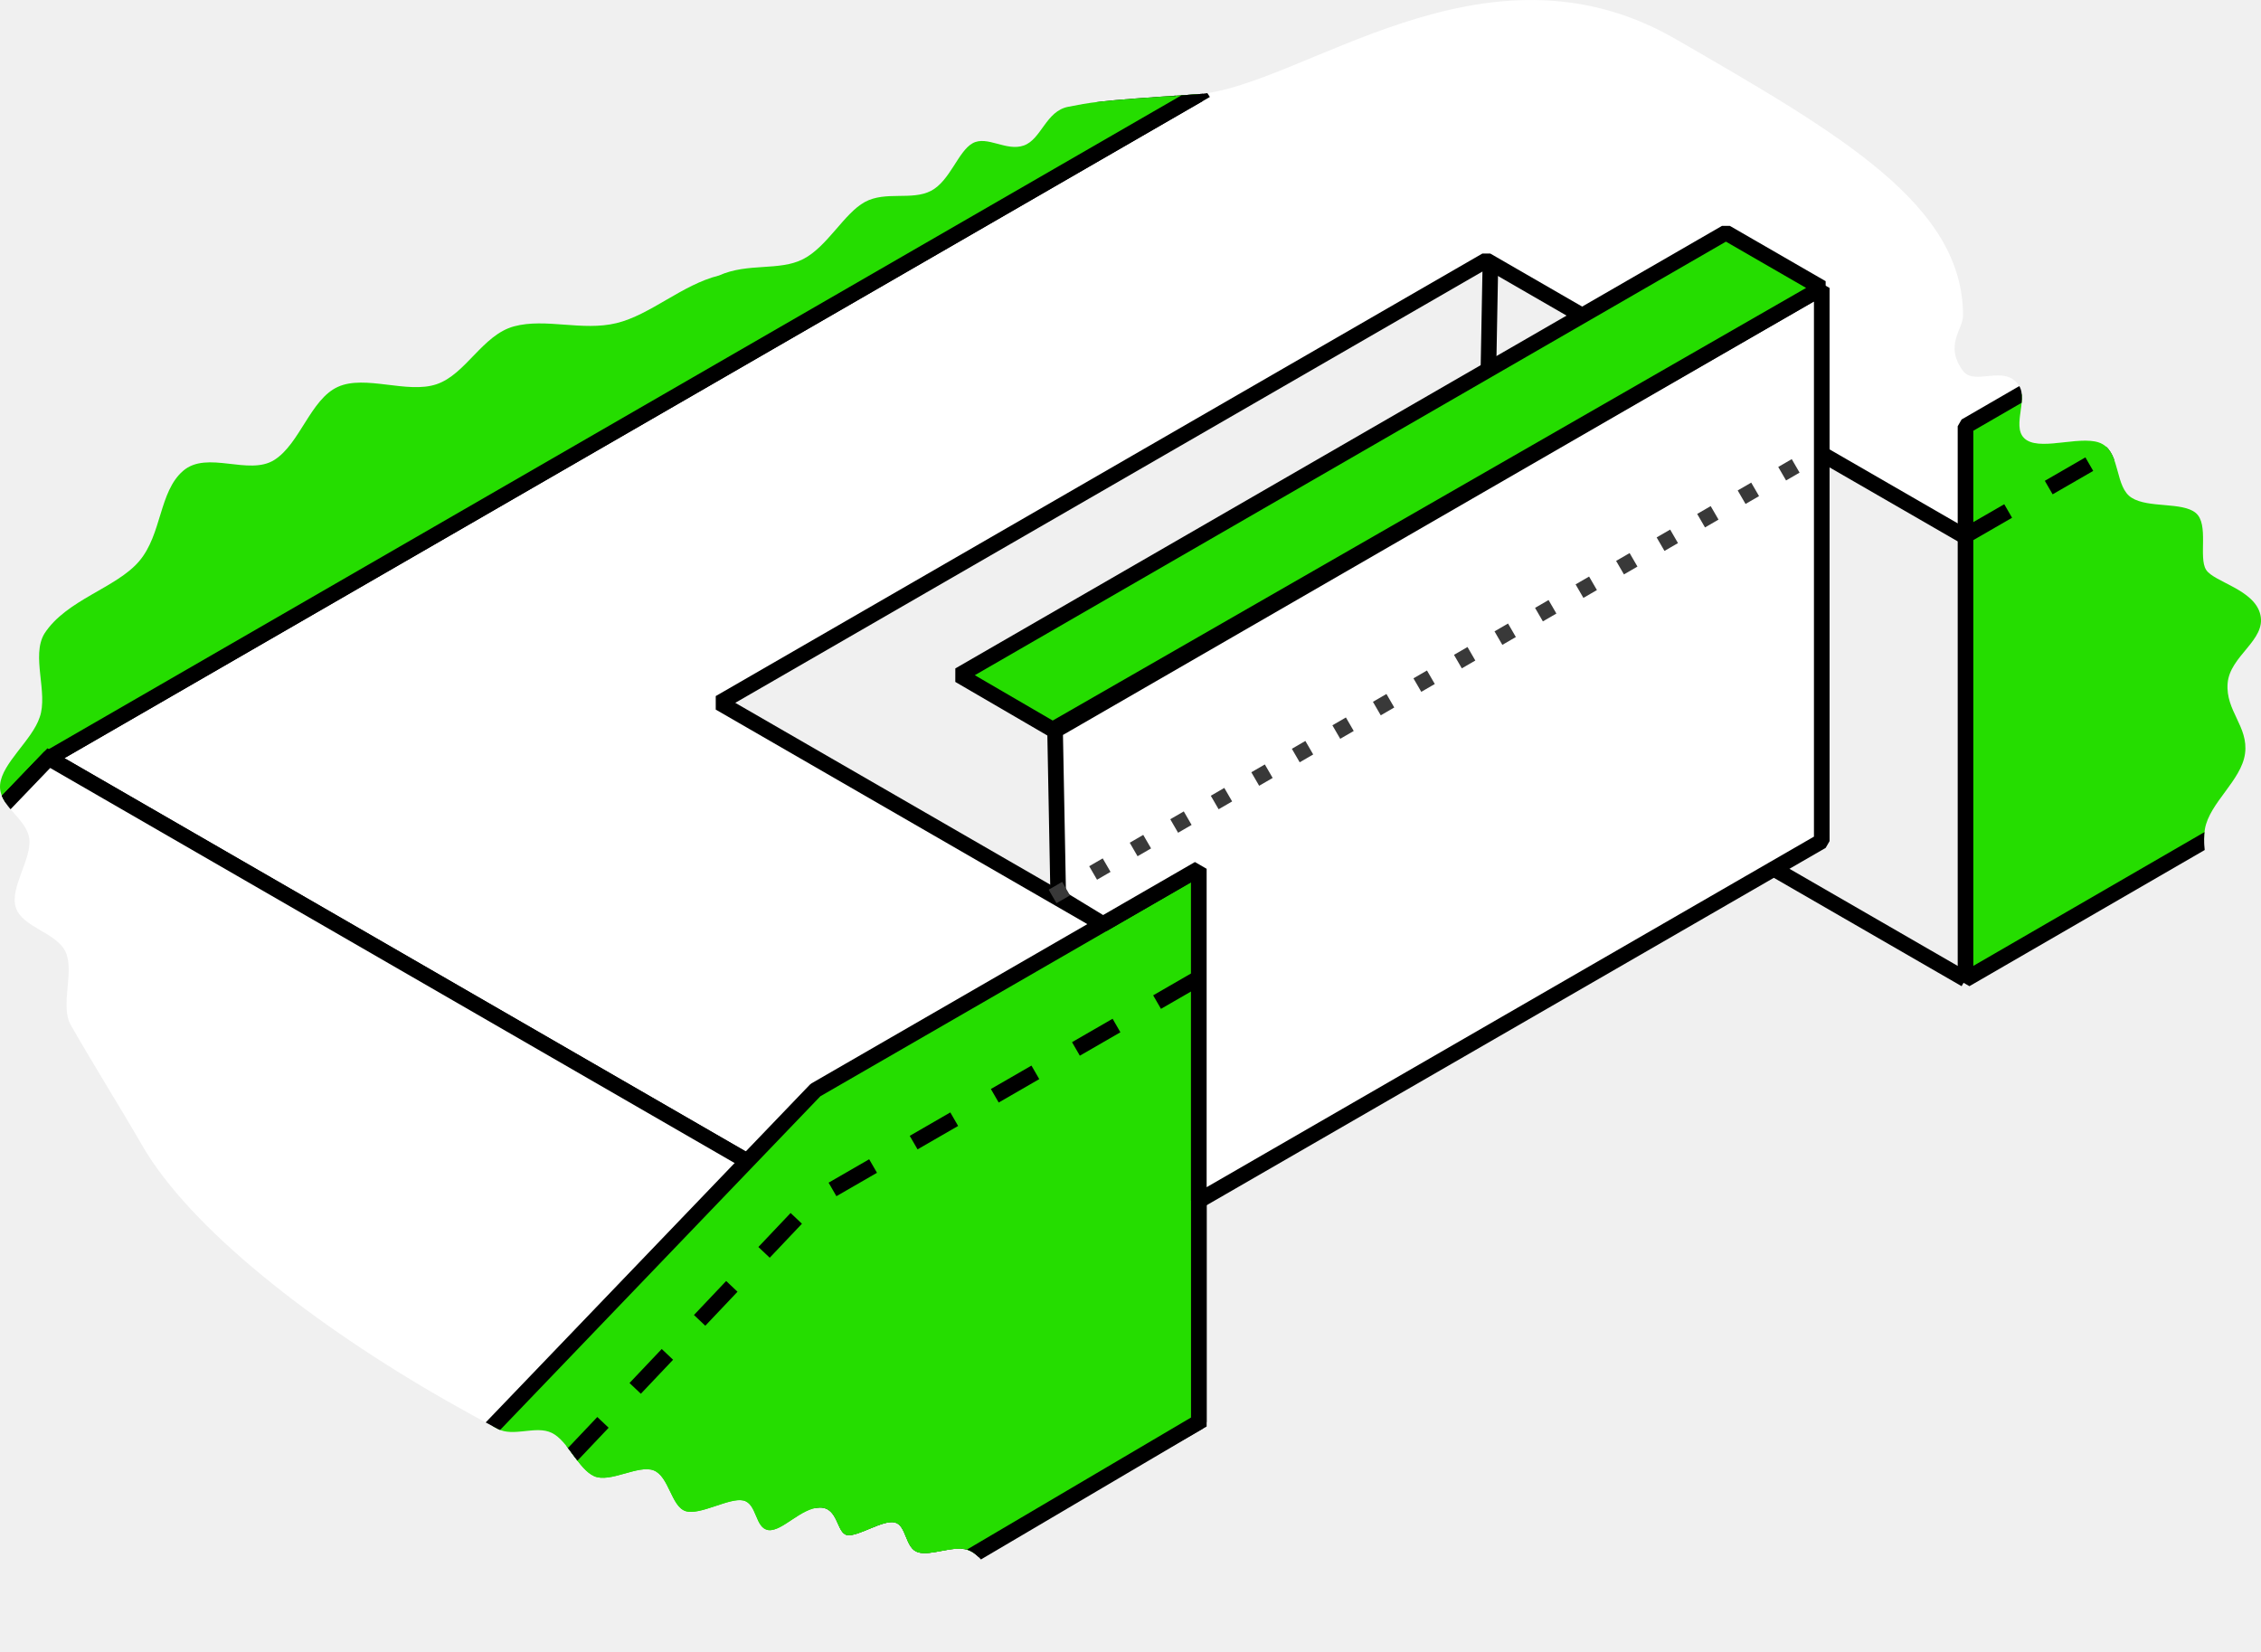
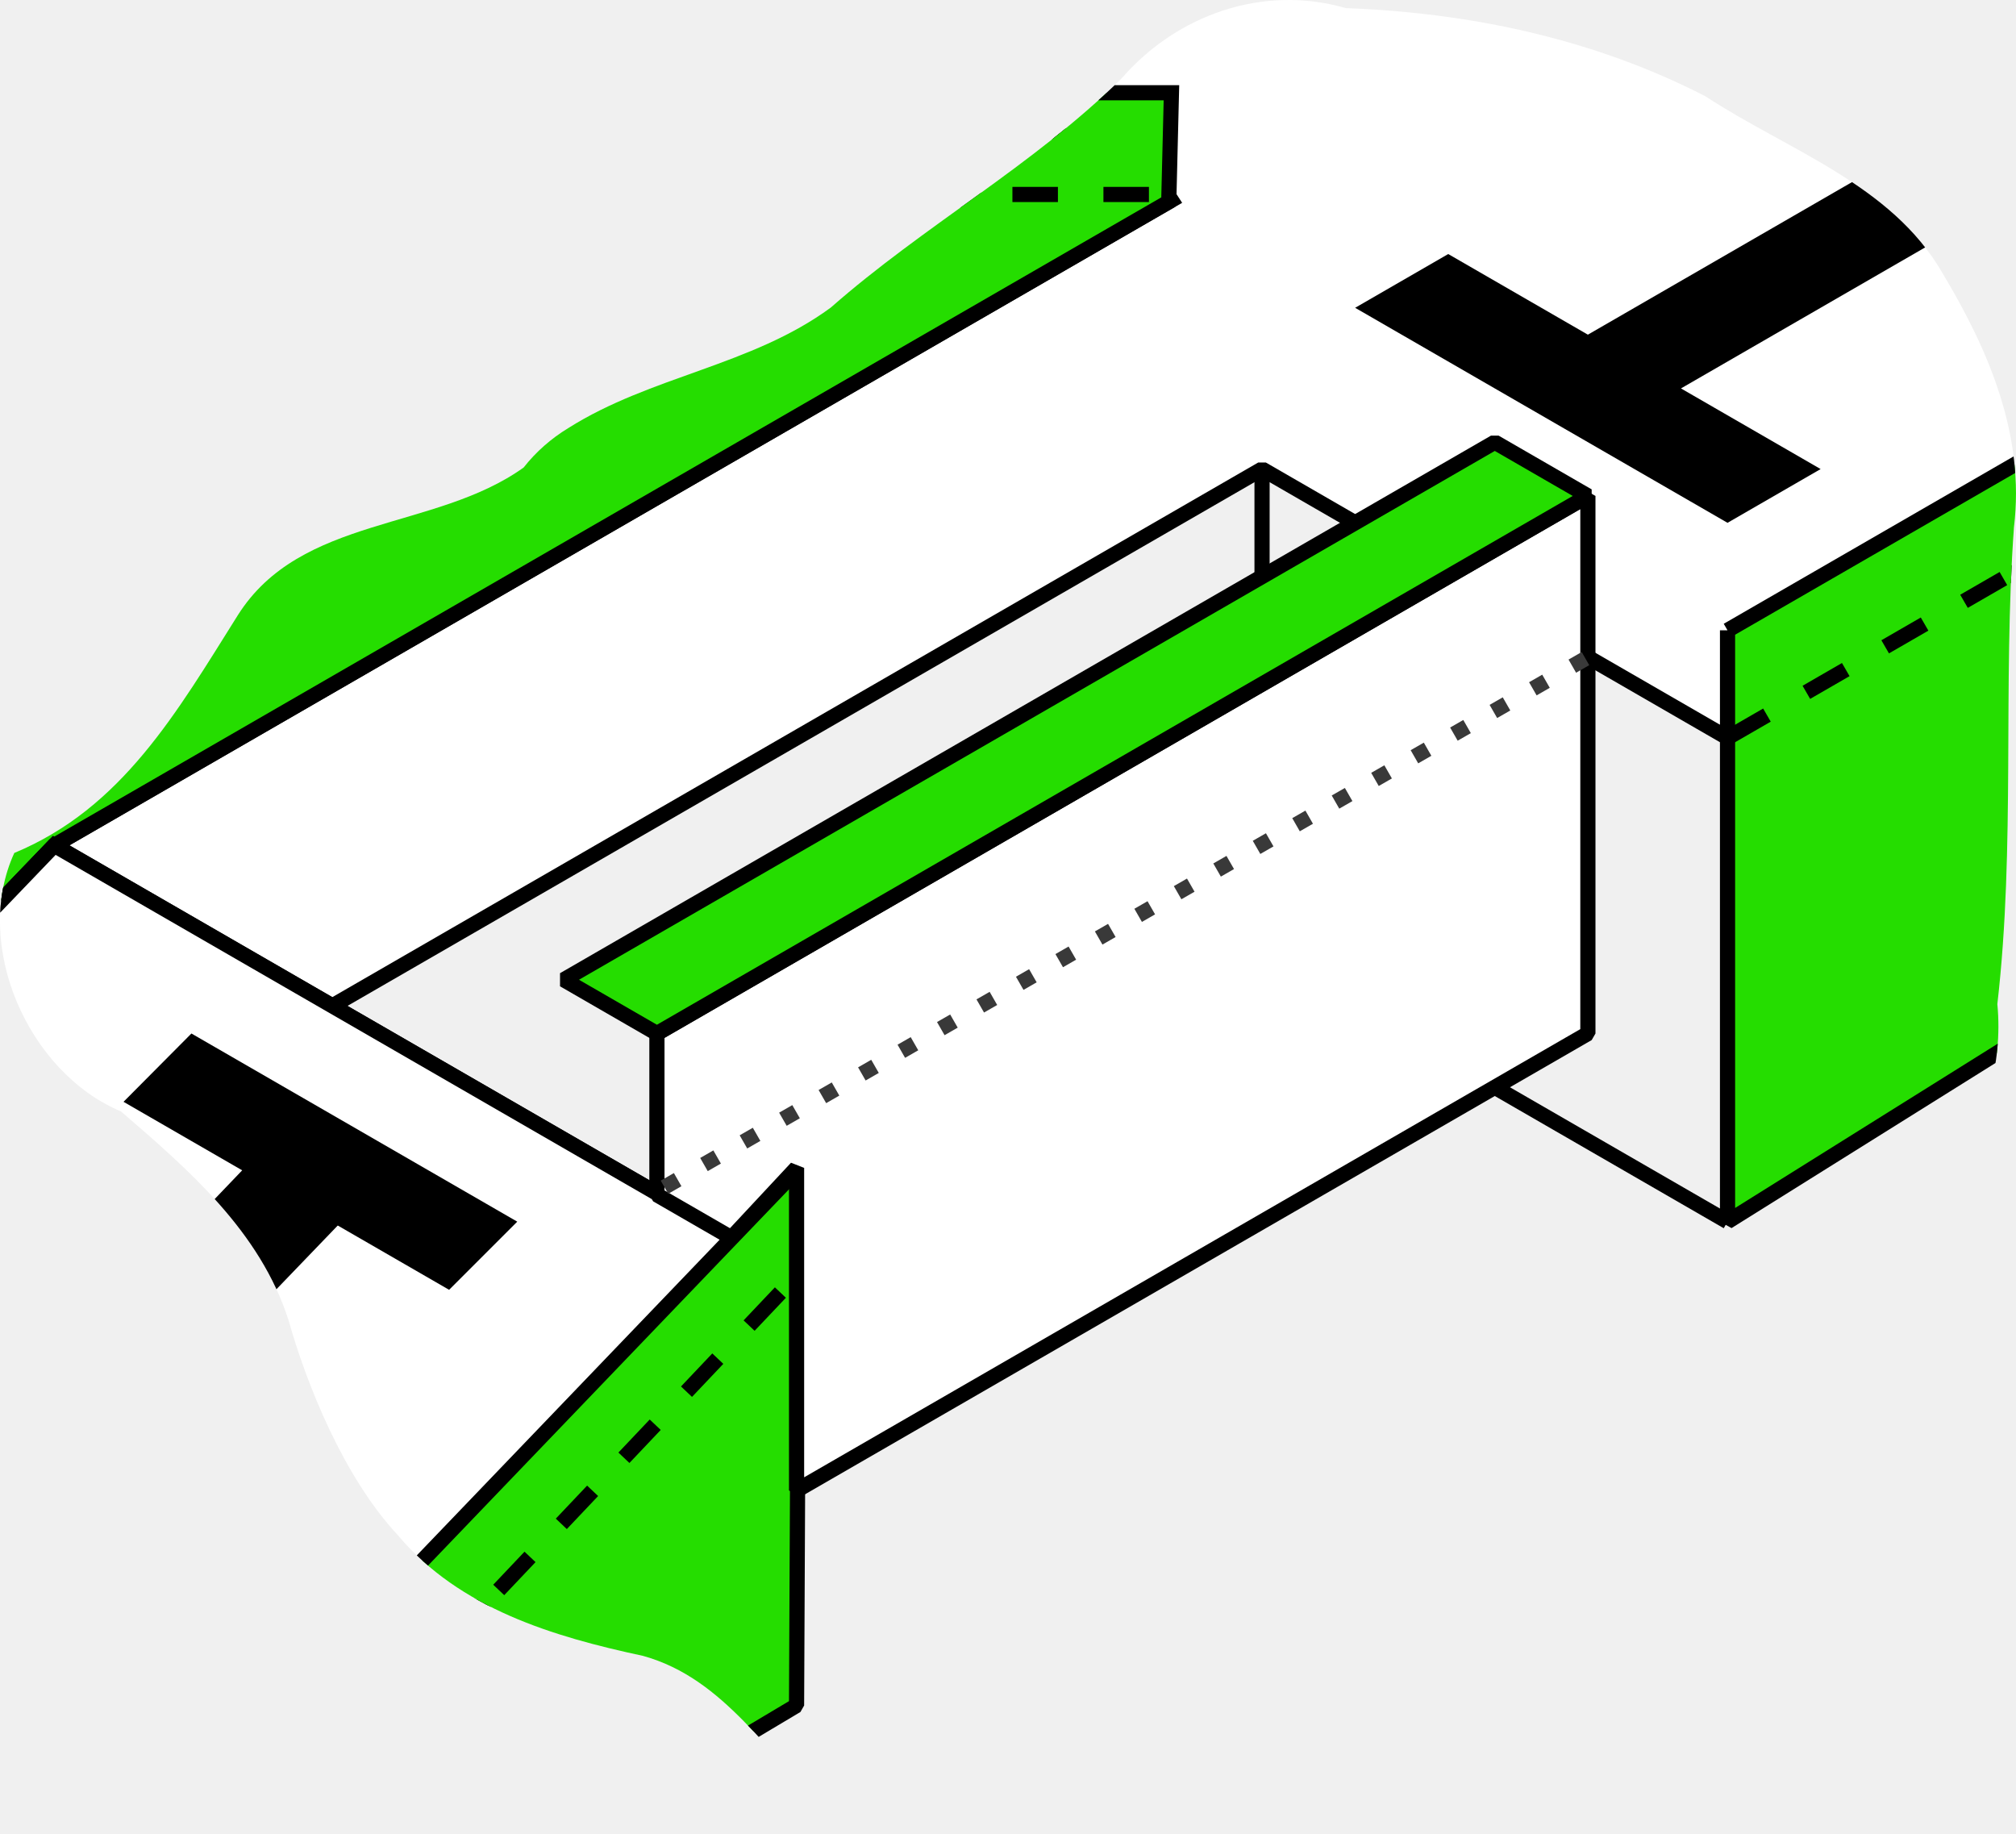
- <svg xmlns="http://www.w3.org/2000/svg" width="289.583" height="211.536" id="svg2" version="1.0" style="display:inline">
-   <defs id="defs4">
-     <marker orient="auto" refY="0" refX="0" id="Arrow1Mend" style="overflow:visible">
-       <path id="path890" d="M 0,0 5,-5 -12.5,0 5,5 0,0 z" style="fill-rule:evenodd;stroke:#000000;stroke-width:1pt;marker-start:none" transform="matrix(-0.4,0,0,-0.4,-4,0)" />
-     </marker>
-     <marker orient="auto" refY="0" refX="0" id="Arrow1Mstart" style="overflow:visible">
-       <path id="path887" d="M 0,0 5,-5 -12.5,0 5,5 0,0 z" style="fill-rule:evenodd;stroke:#000000;stroke-width:1pt;marker-start:none" transform="matrix(0.4,0,0,0.4,4,0)" />
-     </marker>
-     <marker orient="auto" refY="0" refX="0" id="Arrow1Lstart" style="overflow:visible">
-       <path id="path881" d="M 0,0 5,-5 -12.5,0 5,5 0,0 z" style="fill-rule:evenodd;stroke:#000000;stroke-width:1pt;marker-start:none" transform="matrix(0.8,0,0,0.8,10,0)" />
-     </marker>
-     <clipPath clipPathUnits="userSpaceOnUse" id="clipPath924">
-       <path id="path926" d="m 427.433,406.246 c -0.966,2.919 -4.824,5.868 -5.067,8.615 -0.244,2.747 3.379,4.283 3.736,6.903 0.357,2.62 -2.551,6.324 -1.715,8.862 0.836,2.538 5.165,3.152 6.358,5.652 1.193,2.5 -0.748,6.887 0.681,9.395 1.429,2.508 2.945,5.031 4.488,7.591 1.542,2.56 3.111,5.158 4.646,7.815 0.767,1.329 1.686,2.685 2.74,4.061 1.054,1.375 2.243,2.77 3.551,4.175 1.308,1.405 2.735,2.82 4.264,4.237 1.529,1.417 3.161,2.836 4.878,4.247 1.717,1.412 3.52,2.817 5.393,4.206 1.873,1.389 3.815,2.763 5.81,4.113 1.995,1.349 4.043,2.675 6.127,3.967 2.084,1.292 4.205,2.552 6.346,3.77 2.141,1.218 4.268,2.394 6.378,3.521 2.11,1.126 4.916,-0.476 6.987,0.541 2.071,1.017 3.406,4.654 5.431,5.545 2.025,0.891 5.631,-1.5 7.602,-0.752 1.971,0.747 2.253,4.633 4.096,5.22 1.844,0.587 5.606,-1.769 7.393,-1.361 1.788,0.408 1.483,3.58 3.226,3.793 1.744,0.213 4.199,-2.891 6.59,-2.891 2.391,0 2.114,3.327 3.51,3.533 1.395,0.206 4.558,-1.995 6.079,-1.622 1.521,0.373 1.311,3.32 2.971,3.821 1.66,0.501 4.476,-0.907 6.335,-0.317 1.858,0.591 2.72,3.181 4.726,3.822 2.007,0.641 4.087,1.299 6.241,1.952 2.154,0.653 4.382,1.303 6.684,1.93 2.301,0.627 4.676,1.23 7.124,1.791 2.448,0.561 4.951,1.08 7.503,1.537 2.552,0.457 5.153,0.852 7.796,1.166 2.643,0.314 5.327,0.546 8.047,0.678 2.72,0.132 5.474,0.163 8.257,0.075 2.783,-0.089 5.594,-0.297 8.426,-0.645 2.832,-0.348 5.686,-0.836 8.554,-1.482 2.868,-0.646 5.75,-1.451 8.64,-2.434 2.89,-0.983 5.787,-2.144 8.686,-3.503 22.75,-13.135 44.05,-18.765 61.372,-49.606 0.409,-2.822 0.903,-5.706 1.454,-8.647 0.551,-2.941 1.16,-5.941 1.799,-8.995 0.639,-3.055 -1.905,-6.521 -1.232,-9.683 0.674,-3.162 4.565,-6.019 5.22,-9.282 0.654,-3.263 -1.393,-7.648 -0.811,-11.007 0.582,-3.359 4.685,-6.229 5.14,-9.678 0.455,-3.449 -2.507,-5.448 -2.232,-8.982 0.275,-3.533 4.936,-5.513 4.199,-8.773 -0.737,-3.26 -5.945,-4.194 -6.952,-5.772 -1.007,-1.578 0.399,-5.847 -1.327,-7.286 -1.726,-1.439 -6.049,-0.585 -8.206,-1.942 -2.158,-1.356 -1.423,-5.542 -3.725,-6.871 -2.301,-1.329 -7.551,0.849 -9.709,-0.508 -2.158,-1.356 0.216,-5.073 -0.985,-6.972 -1.789,-2.828 -5.712,0.078 -7.182,-1.9 -2.439,-3.283 0,-5.315 0,-7.087 0,-14.173 -15.563,-23.159 -36.823,-35.433 -24.549,-14.173 -47.928,6.225 -61.372,7.087 -13.443,0.862 -13.517,1.055 -16.395,1.592 -2.878,0.537 -3.447,4.161 -5.7,4.962 -2.253,0.801 -4.697,-1.318 -6.559,-0.289 -1.861,1.03 -2.888,4.829 -5.337,6.101 -2.449,1.272 -5.822,-0.014 -8.468,1.427 -2.646,1.441 -4.818,5.736 -7.894,7.311 -3.076,1.575 -7.057,0.432 -10.795,2.107 -4.723,1.178 -8.755,5.039 -13.122,6.099 -4.367,1.061 -9.071,-0.678 -13.116,0.412 -4.045,1.091 -6.17,6.147 -9.926,7.415 -3.756,1.268 -9.144,-1.253 -12.645,0.34 -3.501,1.593 -4.861,7.299 -8.14,9.363 -3.278,2.065 -8.6,-1.28 -11.689,1.404 -3.089,2.684 -2.683,8.114 -5.616,11.564 -2.933,3.451 -9.333,4.923 -12.143,9.288 -1.714,2.866 0.517,7.575 -0.6,10.714 l 0,-5e-5 z" style="opacity:0.695;fill:#ffffff;fill-opacity:1;stroke:#000000;stroke-width:1;stroke-miterlimit:4;stroke-opacity:1;stroke-dasharray:none;display:inline" />
+ <svg xmlns="http://www.w3.org/2000/svg" width="265.799" height="241.692" id="svg241" version="1.0">
+   <defs id="defs243">
+     <clipPath clipPathUnits="userSpaceOnUse" id="clipPath407">
+       <path style="stroke-width:1px" d="m 303.196,194.082 c -11.699,8.388 -29.392,6.308 -37.7,19.491 -8.011,12.743 -15.229,25.424 -29.46,31.326 -5.548,12.076 1.737,28.893 14.066,34.074 8.982,7.742 18.328,15.82 22.083,27.495 2.35,8.34 7.228,20.672 14.443,28.39 8.114,9.659 20.47,13.357 32.299,15.886 10.894,3.024 16.401,13.206 24.326,20.134 9.539,7.456 18.525,0.168 30.079,-2.296 12.778,-3.065 21.232,-15.028 33.523,-19.199 10.599,-7.814 23.215,-17.155 33.483,-25.302 16.552,-4.688 26.882,-6.651 39.286,-17.143 7.555,-13.209 19.423,-25.734 17.867,-42.118 2.404,-20.869 0.687,-41.938 2.189,-62.841 1.471,-12.118 -3.303,-23.342 -9.441,-33.548 -6.725,-11.705 -20.491,-16.214 -31.229,-23.277 -14.698,-7.564 -30.984,-11.016 -47.417,-11.626 -10.862,-3.15 -22.273,0.841 -29.589,9.29 -11.634,11.462 -26.093,19.43 -38.321,30.186 -10.472,7.691 -23.716,8.998 -34.619,15.893 -2.243,1.363 -4.248,3.118 -5.869,5.184 z" id="path409" />
    </clipPath>
  </defs>
-   <g id="layer1" transform="translate(-422.3534,-314.3517)" style="display:inline">
-     <g id="g859" mask="none" clip-path="url(#clipPath924)">
-       <path id="path877" d="m 330.483,268.778 147.218,0.963 98.195,56.693 -147.293,0 -98.121,-57.656 z" style="fill:#ffffff;fill-opacity:1;stroke:#000000;stroke-width:2;stroke-linejoin:bevel;stroke-miterlimit:4;stroke-opacity:1;stroke-dasharray:none" />
-       <path id="path846" d="m 674.091,439.82 -61.372,-35.433 -98.195,56.693 61.372,35.433" style="fill:none;stroke:#000000;stroke-width:2;stroke-miterlimit:4;stroke-opacity:1;stroke-dasharray:none" />
-       <path id="path873" d="m 479.132,268.774 96.764,57.66 -147.293,85.039 98.195,56.693 49.098,-28.346 -61.372,-35.433 98.195,-56.693 61.372,35.433 122.425,-70.866 -196.39,-113.386 -120.994,69.899 z" style="fill:#ffffff;fill-opacity:1;stroke:#000000;stroke-width:2;stroke-linejoin:bevel;stroke-miterlimit:4;stroke-opacity:1;stroke-dasharray:none" />
-       <path id="path835" d="m 574.939,440.504 0,55.457 -48.22,27.84 0,-54.002 48.22,-29.294 z" style="stroke-width:1px" />
-       <path id="path841" d="M 403.214,595.057 526.798,468.166 575.896,439.82 l 0,56.693 -172.682,98.544 z" style="fill:#25dd00;fill-opacity:1;stroke:#000000;stroke-width:2;stroke-miterlimit:4;stroke-opacity:1;stroke-dasharray:none" />
-       <path id="path875" d="m 208.759,337.974 121.649,-68.232 98.195,56.693 -122.744,70.866 -97.1,-59.327 z" style="fill:#ffffff;fill-opacity:1;stroke:#000000;stroke-width:2;stroke-miterlimit:4;stroke-opacity:1;stroke-dasharray:none" />
-       <path id="path849" d="m 575.56,325.917 0.336,-13.656 -147.293,0 -122.744,70.866 0,155.906 122.744,-127.559 147.293,-85.039 -0.336,-0.517 z" style="fill:#25dd00;fill-opacity:1;stroke:#000000;stroke-width:2;stroke-miterlimit:4;stroke-opacity:1;stroke-dasharray:none" />
-       <path id="path879" d="m 207.346,326.988 123.062,-71.42 147.293,0 122.425,-70.866 0,14.173 -122.425,70.866 -147.293,0 -122.744,70.866 -0.319,-13.619 z" style="fill:#ffffff;fill-opacity:1;stroke:#000000;stroke-width:2;stroke-linejoin:bevel;stroke-miterlimit:4;stroke-opacity:1;stroke-dasharray:none" />
-       <path id="path851" d="m 207.703,483.06 98.156,55.973 0,-155.906 -98.195,-56.693 0.039,156.625 z" style="fill:#25dd00;fill-opacity:1;stroke:#000000;stroke-width:2;stroke-linejoin:bevel;stroke-miterlimit:4;stroke-opacity:1;stroke-dasharray:none" />
-       <path id="path857" d="m 600.126,184.702 196.39,113.386 0,14.173 -196.39,-113.386 0,-14.173 z" style="fill:none;stroke:#000000;stroke-width:2;stroke-linejoin:bevel;stroke-miterlimit:4;stroke-opacity:1;stroke-dasharray:none" />
-       <path id="path861" d="m 674.091,368.954 0,70.866 122.425,-70.866 0,-70.866 -122.425,70.866 z" style="fill:#25dd00;fill-opacity:1;stroke:#000000;stroke-width:2;stroke-linejoin:bevel;stroke-miterlimit:4;stroke-opacity:1;stroke-dasharray:none" />
-       <path id="path869" d="m 305.734,539.499 122.869,-128.025 98.195,56.693 -122.744,127.559 -98.321,-56.227 z" style="fill:#ffffff;fill-opacity:1;stroke:#000000;stroke-width:2;stroke-miterlimit:4;stroke-opacity:1;stroke-dasharray:none" />
-       <path id="path871" d="m 404.846,597.345 0,-16.25 121.952,-127.102 49.098,-28.346 0,70.866 -171.05,100.832 z" style="fill:#25dd00;fill-opacity:1;stroke:#000000;stroke-width:2;stroke-linejoin:bevel;stroke-miterlimit:4;stroke-opacity:1;stroke-dasharray:none" />
-       <path id="path848" d="m 613.247,347.812 -0.528,28.228 -0.319,28.346" style="stroke:#000000;stroke-width:2;stroke-miterlimit:4;stroke-opacity:1;stroke-dasharray:none" />
-       <path transform="translate(195.0714,161.9921)" id="path2038" d="M 479.286,220.82 601.444,150.269" style="stroke:#000000;stroke-width:2;stroke-miterlimit:4;stroke-opacity:1;stroke-dasharray:6, 6;stroke-dashoffset:0;display:inline" />
-       <path transform="translate(195.0714,161.9921)" id="path2034" d="m 209.607,434.759 121.802,-128.585 49.097,-28.346" style="fill:none;stroke:#000000;stroke-width:2;stroke-miterlimit:4;stroke-opacity:1;stroke-dasharray:6, 6;stroke-dashoffset:0;display:inline" />
-       <path transform="translate(195.0714,161.9921)" id="path2040" d="m 377.857,163.677 -143.319,0 -124.069,71.631 -98.195,-56.693 12.274,-7.087" style="fill:none;stroke:#000000;stroke-width:2;stroke-miterlimit:4;stroke-opacity:1;stroke-dasharray:6, 6;stroke-dashoffset:0;display:inline" />
+   <g id="layer1" transform="translate(-273.8112,-375.0217)">
+     <g transform="translate(39.66071,242.5658)" style="display:inline" id="g153" clip-path="url(#clipPath407)">
+       <path id="path877" d="m 338.257,263.192 147.218,0.963 98.195,56.693 -147.293,0 -98.121,-57.656 z" style="fill:#ffffff;fill-opacity:1;stroke:#000000;stroke-width:2;stroke-linejoin:bevel;stroke-miterlimit:4;stroke-opacity:1;stroke-dasharray:none;display:inline" transform="translate(-195.0714,-161.9921)" />
+       <path id="path846" d="m 656.988,455.495 -61.372,-35.433 -67.509,38.976" style="fill:none;stroke:#000000;stroke-width:2;stroke-miterlimit:4;stroke-opacity:1;stroke-dasharray:none;display:inline" transform="translate(-195.0714,-161.9921)" />
+       <path id="path873" d="m 486.906,263.187 96.764,57.66 -147.293,85.039 98.195,56.693 -0.329,0.002 -61.372,-35.433 122.744,-70.866 61.372,35.433 L 804.29,306.674 607.9,193.289 486.906,263.187 z" style="fill:#ffffff;fill-opacity:1;stroke:#000000;stroke-width:2;stroke-linejoin:bevel;stroke-miterlimit:4;stroke-opacity:1;stroke-dasharray:none;display:inline" transform="translate(-195.0714,-161.9921)" />
+       <path id="path841" d="M 410.988,589.471 534.573,462.58 410.988,589.471 z" style="fill:#25dd00;fill-opacity:1;stroke:#000000;stroke-width:2;stroke-miterlimit:4;stroke-opacity:1;stroke-dasharray:none;display:inline" transform="translate(-195.0714,-161.9921)" />
+       <path id="path875" d="m 216.534,332.387 121.649,-68.232 98.195,56.693 -122.744,70.866 -97.1,-59.327 z" style="fill:#ffffff;fill-opacity:1;stroke:#000000;stroke-width:2;stroke-miterlimit:4;stroke-opacity:1;stroke-dasharray:none;display:inline" transform="translate(-195.0714,-161.9921)" />
+       <path id="path849" d="m 583.334,320.33 0.336,-13.656 -147.293,0 -122.744,70.866 0,155.906 122.744,-127.559 147.293,-85.039 -0.336,-0.517 z" style="fill:#25dd00;fill-opacity:1;stroke:#000000;stroke-width:2;stroke-miterlimit:4;stroke-opacity:1;stroke-dasharray:none;display:inline" transform="translate(-195.0714,-161.9921)" />
+       <path id="path879" d="m 215.12,321.402 123.062,-71.42 147.293,0 122.425,-70.866 0,14.173 -122.425,70.866 -147.293,0 -122.744,70.866 -0.319,-13.619 z" style="fill:#ffffff;fill-opacity:1;stroke:#000000;stroke-width:2;stroke-linejoin:bevel;stroke-miterlimit:4;stroke-opacity:1;stroke-dasharray:none;display:inline" transform="translate(-195.0714,-161.9921)" />
+       <path id="path851" d="m 215.477,477.473 98.156,55.973 0,-155.906 -98.195,-56.693 0.039,156.625 z" style="fill:#25dd00;fill-opacity:1;stroke:#000000;stroke-width:2;stroke-linejoin:bevel;stroke-miterlimit:4;stroke-opacity:1;stroke-dasharray:none;display:inline" transform="translate(-195.0714,-161.9921)" />
+       <path id="path857" d="m 607.9,179.115 196.39,113.386 0,14.173 -196.39,-113.386 0,-14.173 z" style="fill:none;stroke:#000000;stroke-width:2;stroke-linejoin:bevel;stroke-miterlimit:4;stroke-opacity:1;stroke-dasharray:none;display:inline" transform="translate(-195.0714,-161.9921)" />
+       <path id="path861" d="m 656.988,377.543 0,77.953 147.302,-92.128 0,-70.866 -147.302,85.042 z" style="fill:#25dd00;fill-opacity:1;stroke:#000000;stroke-width:2;stroke-linejoin:bevel;stroke-miterlimit:4;stroke-opacity:1;stroke-dasharray:none;display:inline" transform="translate(-195.0714,-161.9921)" />
+       <path id="path869" d="m 313.508,533.912 122.869,-128.025 98.195,56.693 -122.744,127.559 -98.321,-56.227 z" style="fill:#ffffff;fill-opacity:1;stroke:#000000;stroke-width:2;stroke-miterlimit:4;stroke-opacity:1;stroke-dasharray:none;display:inline" transform="translate(-195.0714,-161.9921)" />
+       <path id="path871" d="m 412.62,591.759 0,-16.25 121.952,-127.102 -0.329,70.868 -121.624,72.484 z" style="fill:#25dd00;fill-opacity:1;stroke:#000000;stroke-width:2;stroke-linejoin:bevel;stroke-miterlimit:4;stroke-opacity:1;stroke-dasharray:none;display:inline" transform="translate(-195.0714,-161.9921)" />
+       <path id="path848" d="m 595.616,356.283 0,63.78 0,0" style="stroke:#000000;stroke-width:2;stroke-miterlimit:4;stroke-opacity:1;stroke-dasharray:none;display:inline" transform="translate(-195.0714,-161.9921)" />
+       <g id="g105" style="display:inline" transform="translate(-4.5,8.536543)">
+         <path style="stroke-width:1px" d="m 300.719,267.25 0,0 z m -28.469,9.207 -106.531,111.262 12.25,7.094 L 285.375,283.195 272.25,276.457 z" id="path80" />
+         <path style="stroke-width:1px" d="m 613.719,129.062 0,14.156 73.625,42.531 -466.406,269.281 -73.656,-42.5 30.688,-17.719 -12.265,-7.092 -42.954,24.811 98.188,56.688 L 711.906,185.75 699.625,178.656 613.719,129.062 z" id="path84" />
+         <path style="stroke-width:1px" d="m 417.329,65.28 -85.921,49.606 12.274,7.087 73.646,-42.52 92.046,53.141 -61.37,35.444 -18.412,-10.63 -12.274,7.087 49.098,28.346 12.274,-7.087 -18.412,-10.63 73.658,-42.531 -116.609,-67.314 z" id="path894" />
+         <path style="stroke-width:1px" d="m 331.786,114.442 -147.67,0.444 12.274,7.087 147.293,0 -11.897,-7.531 z" id="path899" />
+         <path style="stroke-width:1px" d="m 184.286,114.442 -61.542,35.877 12.274,7.087 61.372,-35.433 -12.104,-7.531 z" id="path901" />
+         <path style="stroke-width:1px" d="m 24.562,242.438 -85.938,49.625 12.281,7.062 73.656,-42.5 0,-14.188 z m -85.938,49.625 -12.281,7.062 153.438,88.594 L 92.062,380.625 -61.375,292.062 z" id="path905" />
+         <path style="stroke-width:1px" d="m 337.545,265.75 42.96,24.803 -8.985,8.985 -42.927,-24.784 8.952,-9.005 z" id="path883" transform="translate(-73.65625,-5.586603)" />
+       </g>
+       <path id="path66" d="m 128.881,160.949 3.069,0 3.069,0 3.069,0 c 0,0 1.981,-0.006 3.006,-0.375 1.025,-0.369 2.824,-1.751 2.824,-1.751 l 5.435,-4.163 c 0,0 1.169,-0.881 2.309,-2.818 1.124,-1.91 1.63,-8.388 2.918,-12.481 0.792,-1.598 5.601,-5.109 5.601,-5.109 0,0 4.345,-2.651 5.164,-4.109 0.819,-1.458 0.426,-3.408 0.426,-3.408 l -0.066,-1.219 -5.217,4.075 -5.217,4.075 -5.217,4.075 -5.217,4.075 -3.989,3.012 -3.989,3.012 -3.989,3.012 -3.989,3.012 0,1.772 0,1.772 0,1.772 0,1.772 3e-5,0 z" style="fill:#fff000;fill-opacity:1;stroke:#000000;stroke-width:0.5;stroke-linejoin:bevel;stroke-miterlimit:4;stroke-opacity:1;stroke-dasharray:none;display:inline" transform="translate(-4.5,8.536543)" />
+       <path id="path860" d="m 110.893,142.778 20.443,-8.758 c 0,0 13.885,-18.519 15.957,-19.134 2.014,-0.598 18.148,8.277 18.412,10.63 0.264,2.353 -20.866,16.299 -20.866,16.299 l -15.957,12.047 -17.988,-11.084 z" style="fill:#fff000;fill-opacity:1;stroke:#000000;stroke-width:0.5;stroke-linejoin:bevel;stroke-miterlimit:4;stroke-opacity:1;stroke-dasharray:none;display:inline" transform="translate(-4.5,8.536543)" />
+       <path id="path858" d="m 128.881,153.862 -2.301,-1.329 -2.301,-1.329 -2.301,-1.329 -9.095,-5.514 c 0,0 -2.122,-1.621 -2.287,-1.067 -0.167,0.562 0.182,1.886 0.182,1.886 l 0.307,1.949 0.307,1.949 c 0.056,2.275 1.118,2.417 2.992,3.499 1.611,0.93 3.759,2.17 5.907,3.41 2.148,1.24 4.296,2.48 5.907,3.41 1.611,0.93 2.685,1.55 2.685,1.55 l 0,-7.087 z" style="fill:#fff000;fill-opacity:1;stroke:#000000;stroke-width:0.5;stroke-miterlimit:4;stroke-opacity:1;stroke-dasharray:none;display:inline" transform="translate(-4.5,8.536543)" />
+       <path id="path862" d="m 110.714,143.013 8.347,-8.993 8.592,4.961 1.227,14.882 -18.167,-10.849 z" style="fill:#fff000;fill-opacity:1;stroke:#000000;stroke-width:0.5;stroke-miterlimit:4;stroke-opacity:1;stroke-dasharray:none;display:inline" transform="translate(-4.5,8.536543)" />
+       <path id="path876" d="m 124.214,143.786 c -2.414,1.386 -1.471,-10.475 -1.471,-10.475 l 2.762,-0.531 2.762,-0.531 1.074,-0.443 1.074,-0.443 1.074,-0.443 c 0,0 0.721,-0.602 1.074,-0.443 1.14,0.513 1.104,2.811 1.227,3.543 l 0,2.48 0,1.772 c 0,0 -7.179,4.138 -9.576,5.515 z" style="fill:#fff000;fill-opacity:1;stroke:#000000;stroke-width:0.5;stroke-miterlimit:4;stroke-opacity:1;stroke-dasharray:none;display:inline" transform="translate(-4.5,8.536543)" />
+       <path id="path878" d="m 122.744,133.311 -1.227,-0.709 -2.455,-1.417 -2.455,-1.417 -1.338,-1.062 c 0,0 -1.117,1.353 -1.117,2.125 l 0,4.961 0,2.48 2.455,1.417 2.455,1.417 c 1.815,0.764 3.093,2.367 4.91,2.835 0.767,-0.443 0.331,-2.19 0.331,-3.43 0,-1.24 -0.21,-2.362 -0.331,-4.01 -0.18,-0.966 -1.227,-3.189 -1.227,-3.189 z" style="fill:#fff000;fill-opacity:1;stroke:#000000;stroke-width:0.5;stroke-linejoin:bevel;stroke-miterlimit:4;stroke-opacity:1;stroke-dasharray:none;display:inline" transform="translate(-4.5,8.536543)" />
+       <path id="path880" d="m 132.563,130.476 -1.227,-0.709 -1.841,-1.063 -2.148,-1.24 -0.921,-0.531 c -3.197,-0.403 -7.608,0.292 -9.513,0.886 -1.905,0.594 -1.623,1.041 -1.623,1.041 l 1.316,0.908 2.455,1.417 2.455,1.417 1.227,0.709 c 0,0 2.467,0.172 3.682,0 0.843,-0.119 1.671,-0.375 2.455,-0.709 1.304,-0.555 3.682,-2.126 3.682,-2.126 z" style="fill:#fff000;fill-opacity:1;stroke:#000000;stroke-width:0.5;stroke-linejoin:bevel;stroke-miterlimit:4;stroke-opacity:1;stroke-dasharray:none;display:inline" transform="translate(-4.5,8.536543)" />
+       <path id="path882" d="m 128.881,153.862 c 0,0 10.563,-7.199 10.826,-8.149 0.263,-0.949 -1.004,-2.7 -1.004,-2.7 l -4.912,-4.742 -6.137,3.543 1.227,12.047 z" style="fill:#fff000;fill-opacity:1;stroke:#000000;stroke-width:0.5;stroke-miterlimit:4;stroke-opacity:1;stroke-dasharray:none;display:inline" transform="translate(-4.5,8.536543)" />
+       <path id="path888" d="m 116.607,135.437 c -0.446,-0.054 -1.227,0.354 -1.227,0.354 l -1.227,0.354 -1.227,0.354 c 0,0 -1.028,0.09 -1.227,0.354 -0.199,0.265 0,0.709 0,0.709 l 0,0.709 0,0.709 c 0,0 -0.177,0.402 0,0.709 0.177,0.307 1.227,0.709 1.227,0.709 l 1.227,0.709 1.227,0.709 c 0,0 0.84,0.644 1.227,0.709 0.387,0.065 0.921,-0.177 0.921,-0.177 l 0.921,-0.177 0.921,-0.177 c 0,0 0.684,0.027 0.921,-0.177 0.236,-0.205 0.307,-0.886 0.307,-0.886 l 0.307,-0.886 0.307,-0.886 c 0,0 0.444,-0.518 0.307,-0.886 -0.137,-0.368 -1.227,-0.709 -1.227,-0.709 l -1.227,-0.709 -1.227,-0.709 c 0,0 -0.782,-0.654 -1.227,-0.709 z" style="fill:#ffa100;fill-opacity:1;stroke:#000000;stroke-width:0.5;stroke-miterlimit:4;stroke-opacity:1;stroke-dasharray:none;display:inline" transform="translate(-4.5,8.536543)" />
+       <path id="path891" d="m 120.289,141.815 -2.762,-0.532 c 0,0 -0.608,-0.061 -0.921,-0.177 -0.312,-0.116 -0.921,-0.531 -0.921,-0.531 l -1.841,-1.063 c 0,0 -0.723,-0.334 -0.921,-0.531 -0.198,-0.198 -0.307,-0.531 -0.307,-0.531 l -0.921,-1.594" style="fill:none;stroke:#000000;stroke-width:0.5;stroke-miterlimit:4;stroke-opacity:1;stroke-dasharray:none;display:inline" transform="translate(-4.5,8.536543)" />
+       <path id="path893" d="m 147.007,131.869 12.547,-11.213 1.516,0.975" style="fill:#000000;fill-opacity:1;stroke:none;display:inline" transform="translate(-4.5,8.536543)" />
+       <path id="path895" d="m 142.997,129.729 8.983,-13.303 1.555,0.898 -10.538,12.406 z" style="stroke-width:1px;display:inline" transform="translate(-4.5,8.536543)" />
+       <path id="path897" d="m 116.871,131.29 -1.414,0.884 0.221,1.503 1.193,0.707 1.282,-0.972 0,-1.326 -1.282,-0.795 z" style="stroke-width:1px;display:inline" transform="translate(-4.5,8.536543)" />
+       <path id="path900" d="m 119.656,134.229 1.237,-0.641 1.26,0.707 -0.022,1.414 -1.171,0.729 -1.282,-0.795 -0.022,-1.414 z" style="stroke-width:1px;display:inline" transform="translate(-4.5,8.536543)" />
+       <path id="path902" d="m 111.811,142.25 -1.237,0.84 1.149,2.917 16.838,9.06 0,-2.077 -8.706,-8.309 -8.043,-2.431 z" style="fill:#fff000;fill-opacity:1;stroke-width:1px;display:inline" transform="translate(-4.5,8.536543)" />
+       <path id="path2034" d="M 217.381,429.172 339.183,300.588" style="fill:none;stroke:#000000;stroke-width:2;stroke-miterlimit:4;stroke-opacity:1;stroke-dasharray:6, 6;stroke-dashoffset:0;display:inline" />
+       <path id="path2038" d="M 461.916,229.724 609.219,144.682" style="stroke:#000000;stroke-width:2;stroke-miterlimit:4;stroke-opacity:1;stroke-dasharray:6, 6;stroke-dashoffset:0;display:inline" />
+       <path id="path2040" d="m 385.632,158.091 -143.319,0 -124.069,71.631 -98.195,-56.693 12.274,-7.087" style="fill:none;stroke:#000000;stroke-width:2;stroke-miterlimit:4;stroke-opacity:1;stroke-dasharray:6, 6;stroke-dashoffset:0;display:inline" />
+       <path id="path844" d="m 320.761,268.7 122.744,-70.866 0,70.866 -104.332,60.236 0,-42.52 -8.592,9.213 -9.819,-5.669 0,-21.26 z" style="fill:#ffffff;fill-opacity:1;stroke:#000000;stroke-width:2;stroke-linejoin:bevel;stroke-miterlimit:4;stroke-opacity:1;stroke-dasharray:none" />
+       <path id="path874" d="m 320.761,268.7 -12.274,-7.087 122.744,-70.866 12.274,7.087 -122.744,70.866 z" style="fill:#25dd00;fill-opacity:1;stroke:#000000;stroke-width:2;stroke-linejoin:bevel;stroke-miterlimit:4;stroke-opacity:1;stroke-dasharray:none;display:inline" />
+       <path id="path842" d="M 321.761,288.96 443.505,219.094" style="stroke:#393939;stroke-width:2;stroke-miterlimit:4;stroke-opacity:1;stroke-dasharray:2, 4;stroke-dashoffset:0;display:inline" />
    </g>
  </g>
-   <g id="layer5" style="display:none" transform="translate(-227.2819,-152.3596)" />
-   <g id="layer2" style="display:inline" transform="translate(-227.2819,-152.3596)">
-     <path style="fill:#ffffff;fill-opacity:1;stroke:#000000;stroke-width:2;stroke-linejoin:bevel;stroke-miterlimit:4;stroke-opacity:1;stroke-dasharray:none" d="m 362.819,267.249 -0.406,-21.31 98.195,-56.693 0,70.866 -79.783,46.063 0,-42.52 -12.274,7.087 -5.731,-3.493 z" id="path844" />
-     <path transform="translate(-195.0714,-161.9921)" style="fill:#25dd00;fill-opacity:1;stroke:#000000;stroke-width:2;stroke-linejoin:bevel;stroke-miterlimit:4;stroke-opacity:1;stroke-dasharray:none;display:inline" d="m 557.176,407.812 -11.966,-6.968 98.195,-56.693 12.274,7.087 -98.503,56.575 z" id="path874" />
-     <path style="stroke:#393939;stroke-width:2;stroke-miterlimit:4;stroke-opacity:1;stroke-dasharray:2, 4;stroke-dashoffset:0;display:inline" d="m 362.094,267.198 98.097,-56.852" id="path842" />
-   </g>
-   <g id="layer4" style="display:none" transform="translate(-227.2819,-152.3596)">
-     <path style="fill:#25dd00;fill-opacity:1;stroke:#000000;stroke-width:2;stroke-linejoin:bevel;stroke-miterlimit:4;stroke-opacity:1;stroke-dasharray:none" d="m 380.506,277.828 98.195,-56.693 0,-14.173 -98.195,56.693 0,14.173 z" id="path2004" />
-     <path style="fill:#ffffff;fill-opacity:1;stroke:#000000;stroke-width:2;stroke-miterlimit:4;stroke-opacity:1;stroke-dasharray:none;display:inline" d="m 319.208,242.199 49.023,28.543 98.195,-56.693 -49.097,-28.346 -98.121,56.497 z" id="path2006" />
-     <path style="stroke:#393939;stroke-width:2;stroke-miterlimit:4;stroke-opacity:1;stroke-dasharray:2, 4;stroke-dashoffset:0;display:inline" d="m 362.192,267.357 98.097,-56.852" id="path842-3" />
-   </g>
-   <g id="layer3" style="display:none" transform="translate(-227.2819,-152.3596)" />
-   <g id="layer6" style="display:inline" transform="translate(-227.2819,-152.3596)" />
</svg>
